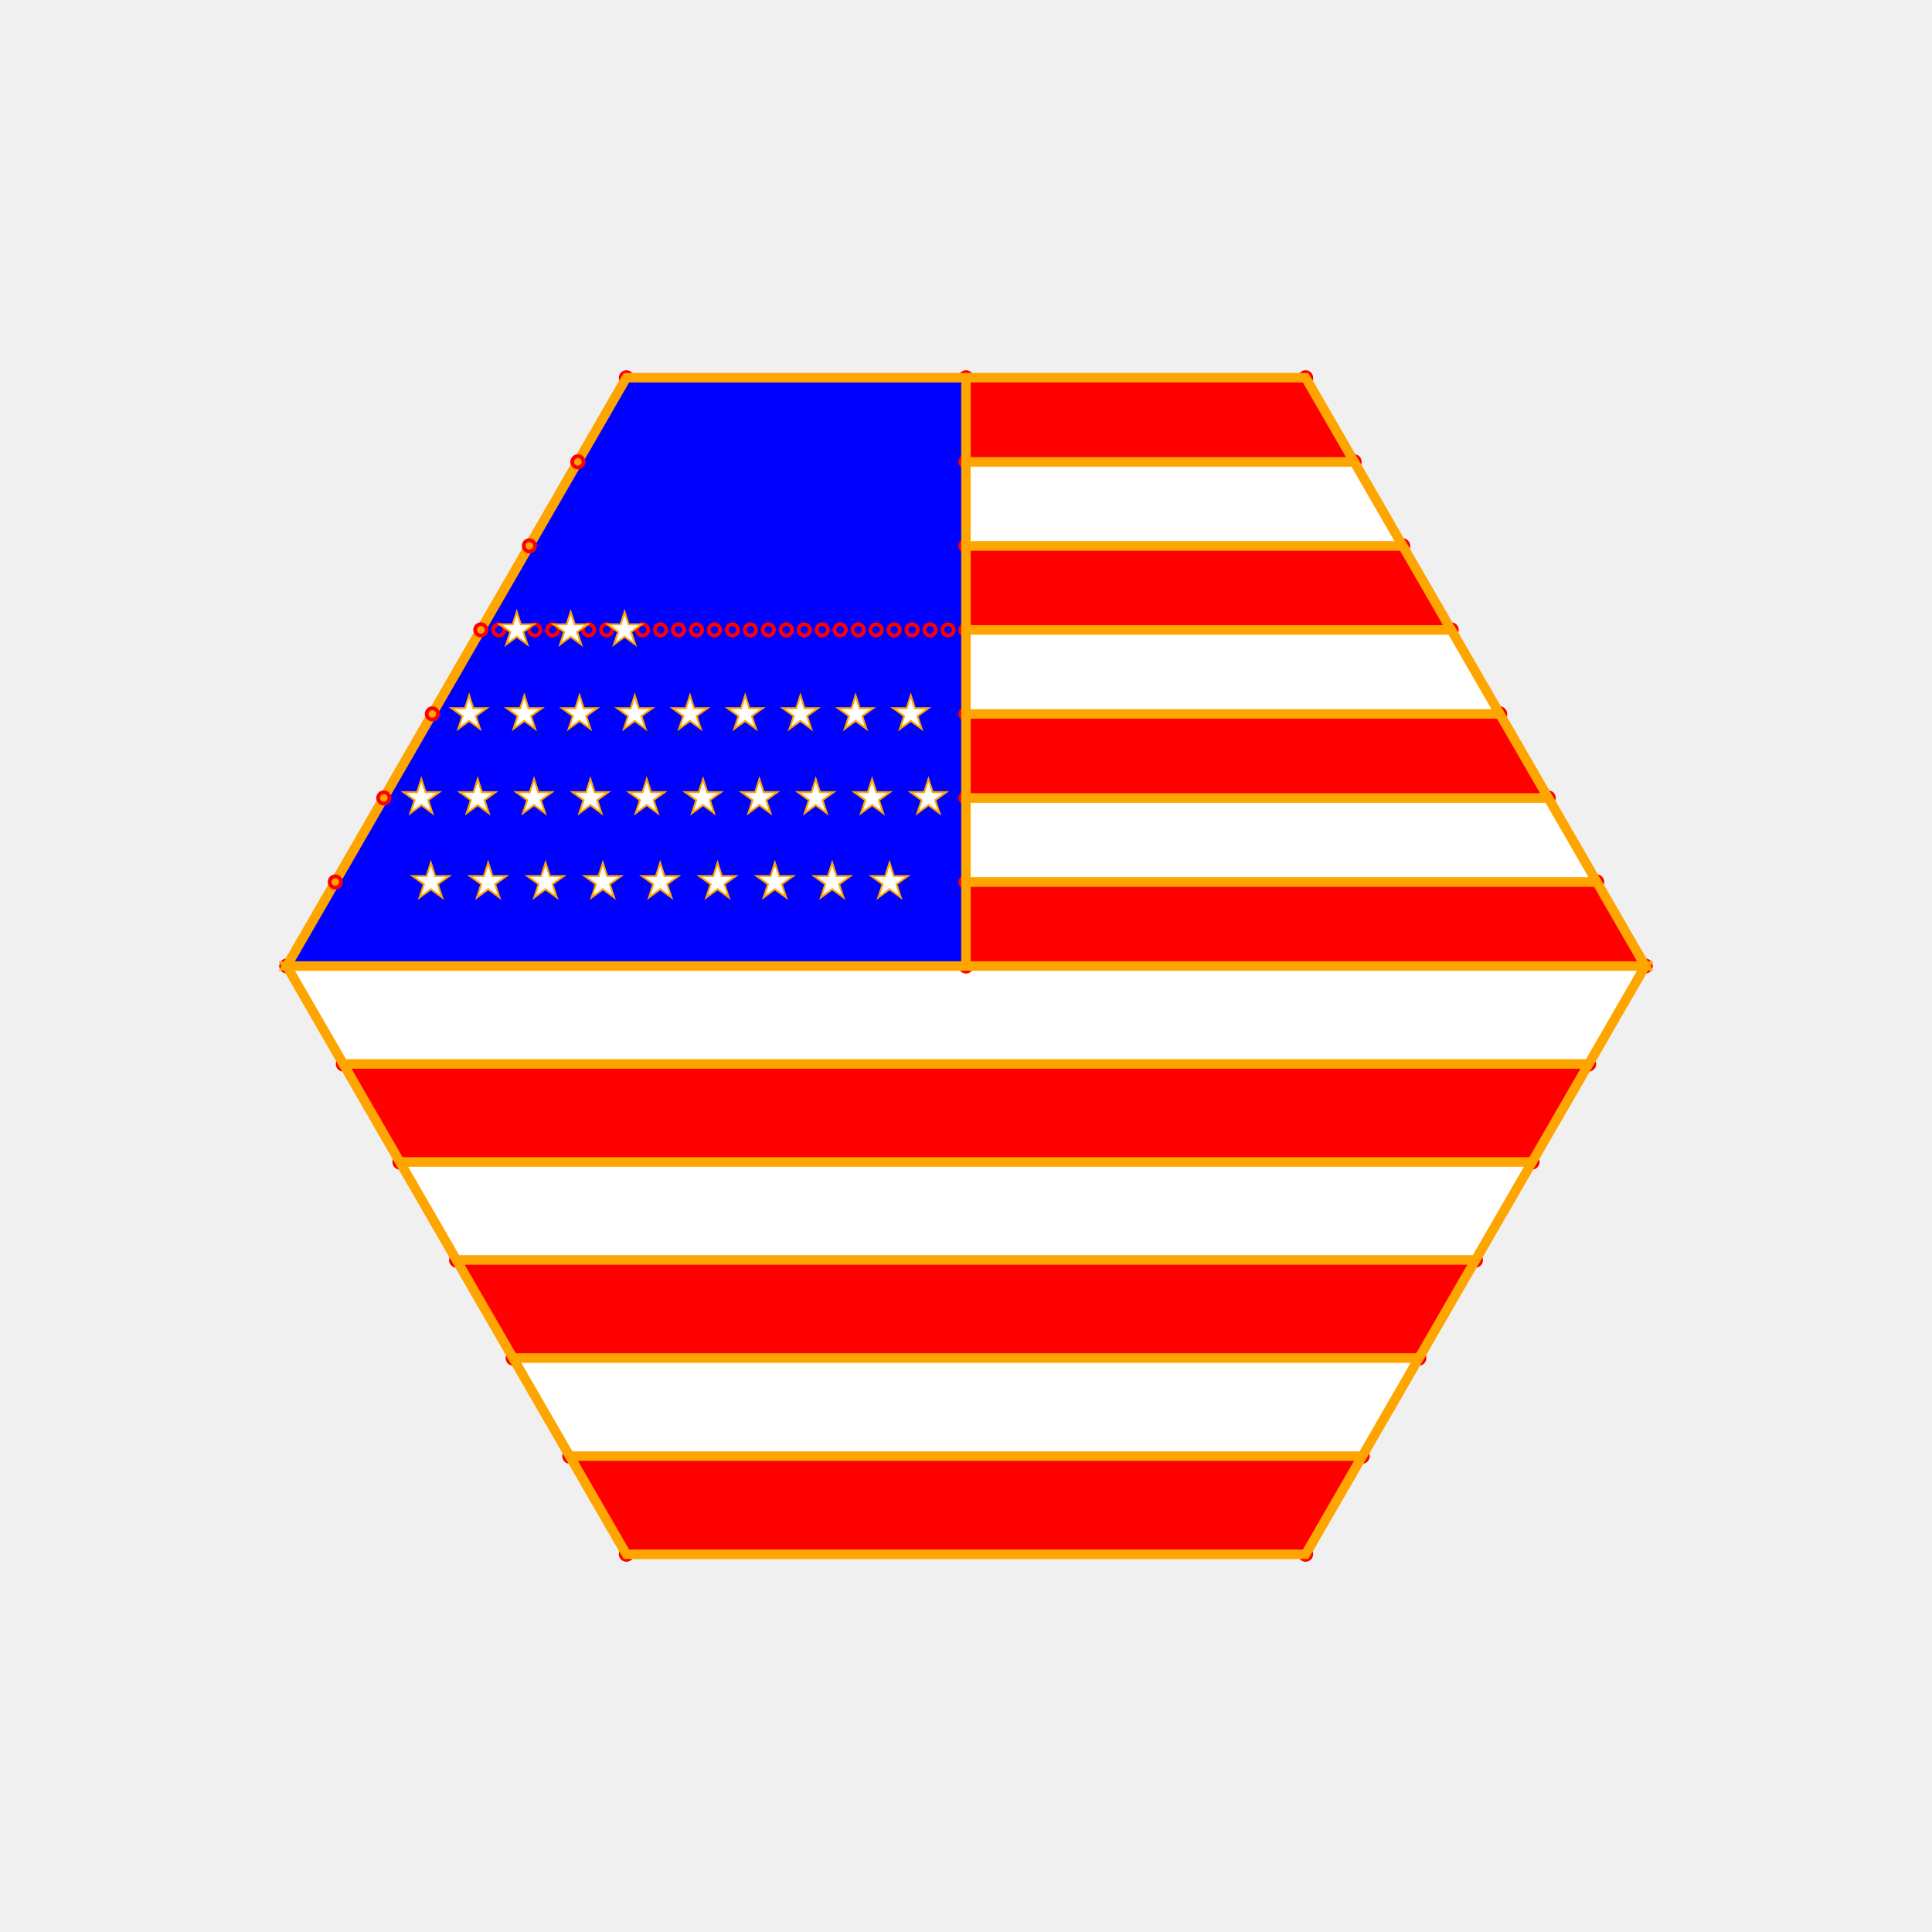
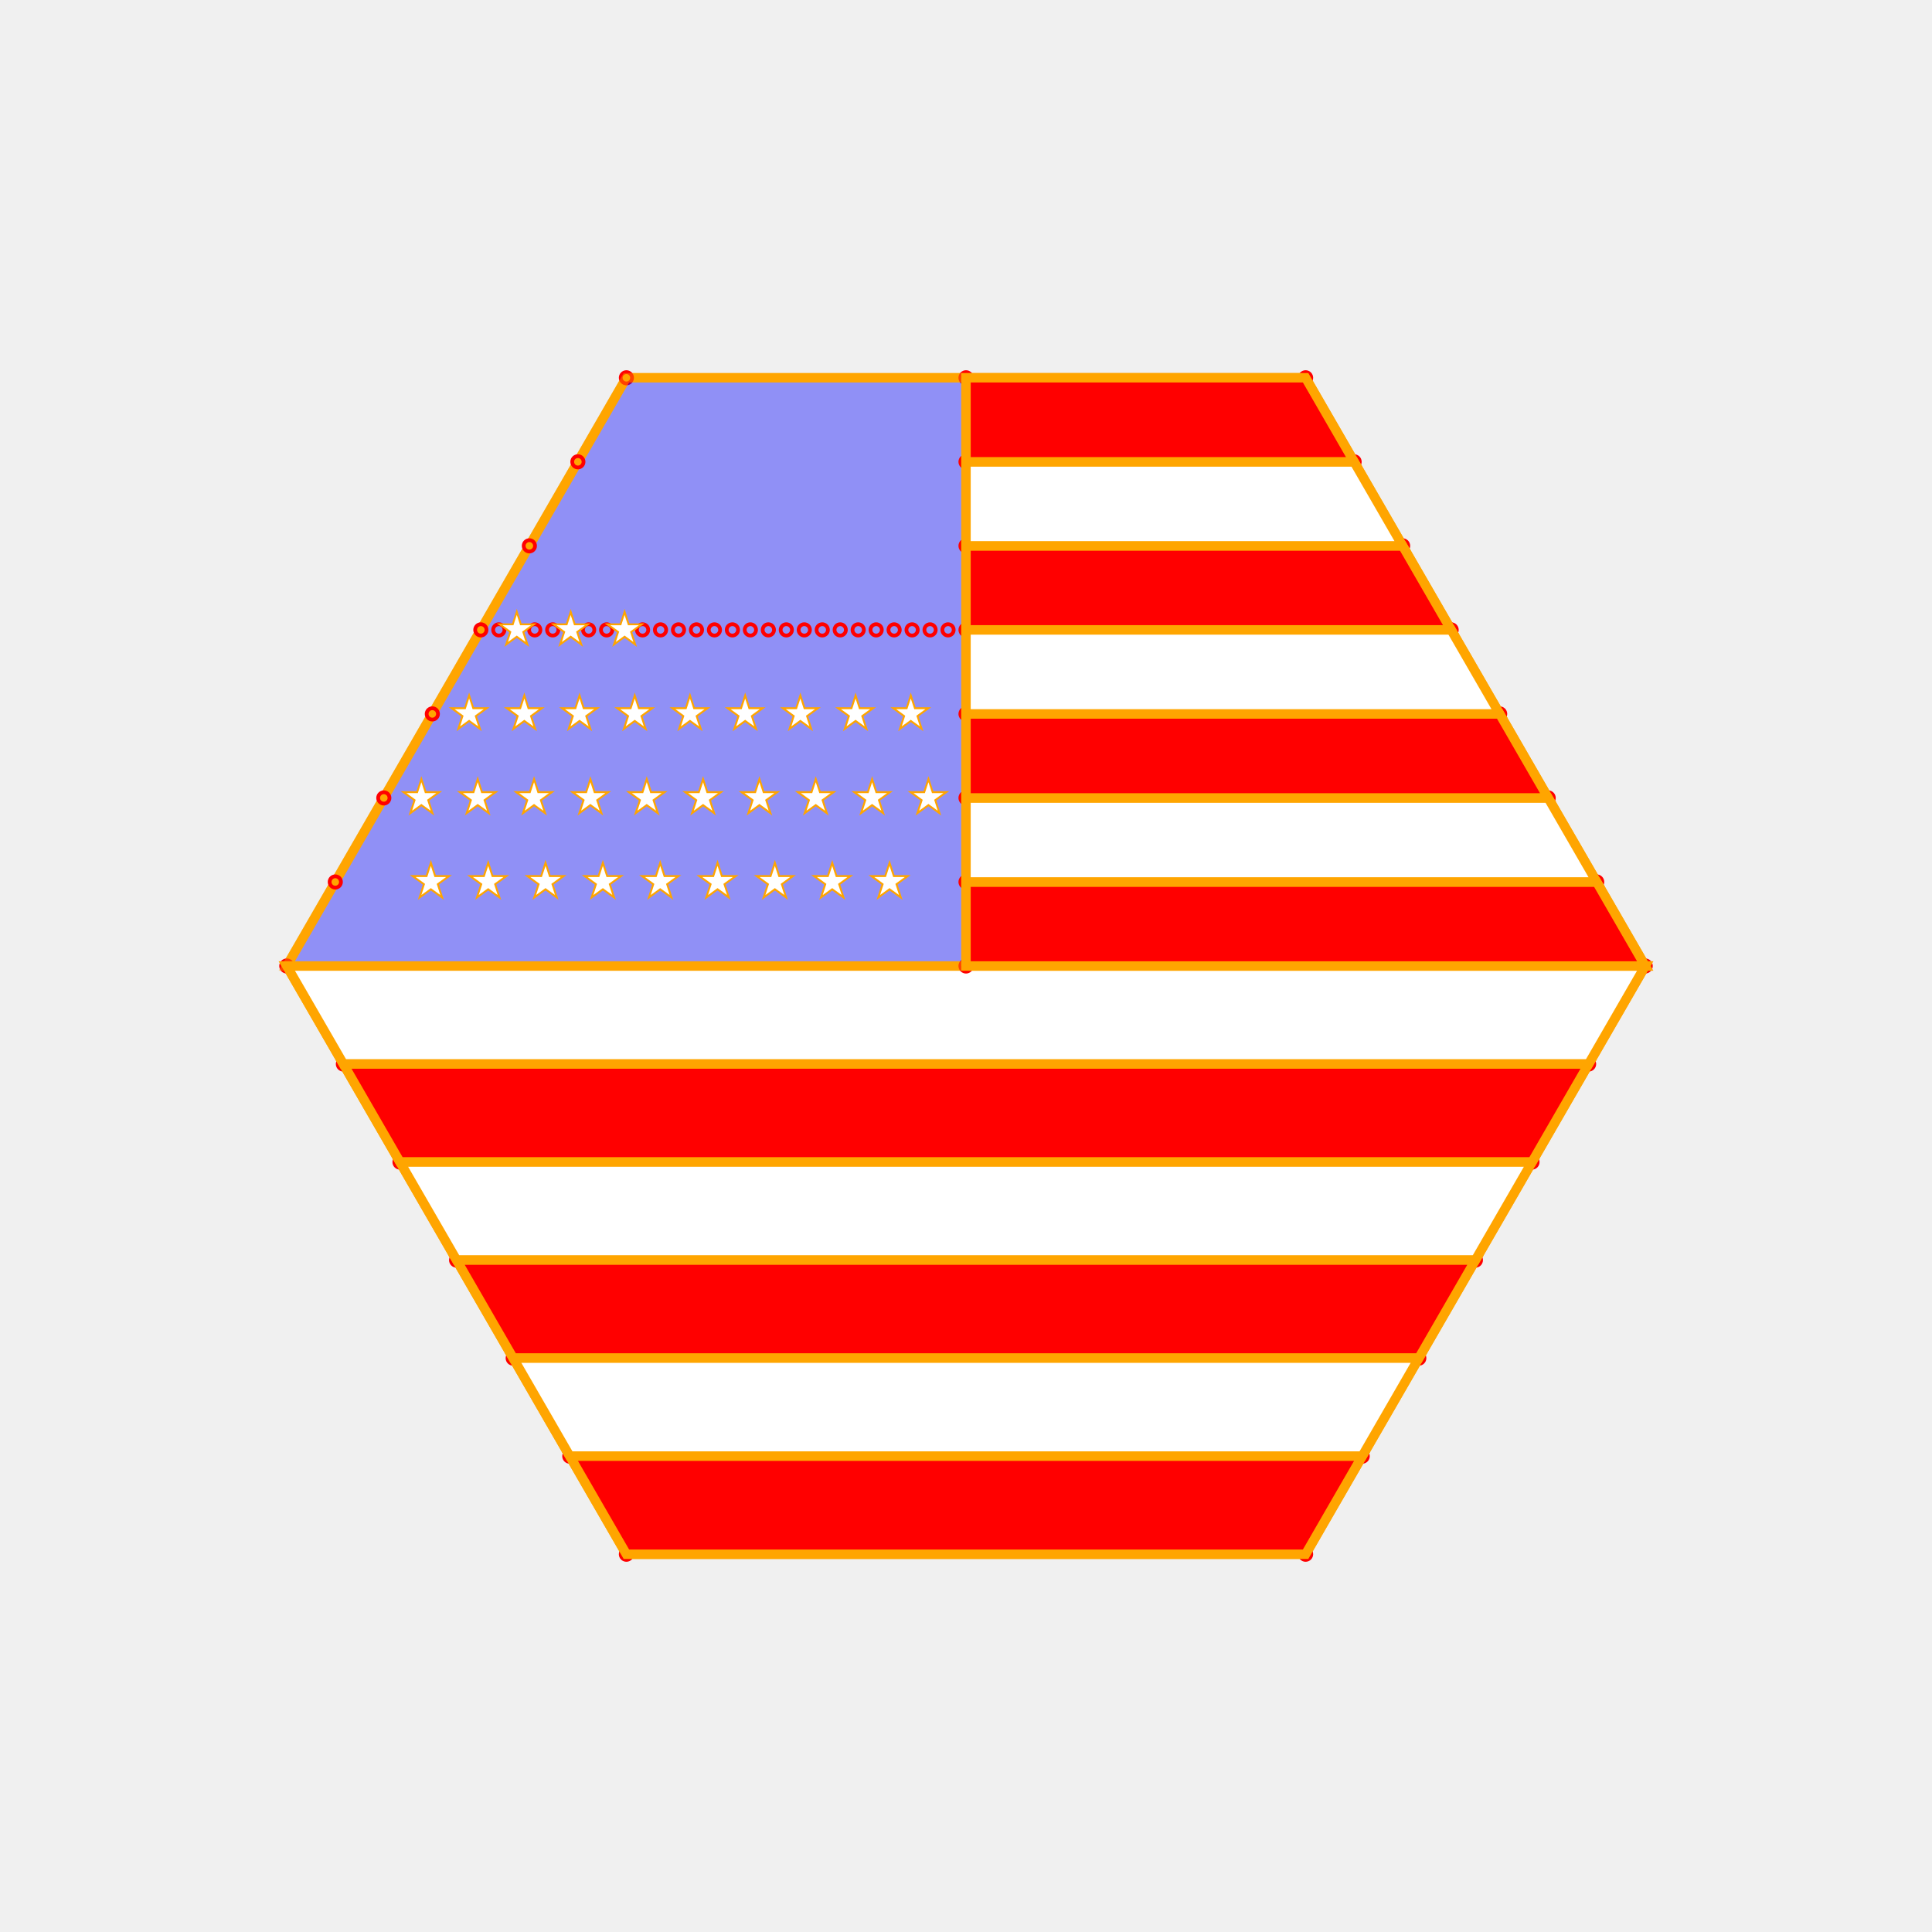
<svg xmlns="http://www.w3.org/2000/svg" width="1024" height="1024" desc="Created by KTab" version="1.2">
-   <path stroke="orange" stroke-width="5" fill="none" d="M 692.0 200.231 L 332.0 200.231 L 152.0 512.0 L 332.0 823.769 L 692.0 823.769 L 872.0 512.0 Z" />
+   <path stroke="orange" stroke-width="5" fill="none" opacity="1.0" d="M 692.0 200.231 L 332.0 200.231 L 152.0 512.0 L 332.0 823.769 L 692.0 823.769 L 872.0 512.0 Z" />
  <circle cx="872.0" cy="512.0" r="3" fill="none" stroke="red" stroke-width="2" />
  <circle cx="152.0" cy="512.0" r="3" fill="none" stroke="red" stroke-width="2" />
  <circle cx="692.0" cy="823.769" r="3" fill="none" stroke="red" stroke-width="2" />
  <circle cx="332.0" cy="823.769" r="3" fill="none" stroke="red" stroke-width="2" />
  <circle cx="722" cy="771.808" r="3" fill="none" stroke="red" stroke-width="2" />
  <circle cx="752" cy="719.846" r="3" fill="none" stroke="red" stroke-width="2" />
  <circle cx="782" cy="667.885" r="3" fill="none" stroke="red" stroke-width="2" />
  <circle cx="812.0" cy="615.923" r="3" fill="none" stroke="red" stroke-width="2" />
  <circle cx="842" cy="563.962" r="3" fill="none" stroke="red" stroke-width="2" />
  <circle cx="302" cy="771.808" r="3" fill="none" stroke="red" stroke-width="2" />
  <circle cx="272" cy="719.846" r="3" fill="none" stroke="red" stroke-width="2" />
  <circle cx="242" cy="667.885" r="3" fill="none" stroke="red" stroke-width="2" />
  <circle cx="212" cy="615.923" r="3" fill="none" stroke="red" stroke-width="2" />
  <circle cx="182" cy="563.962" r="3" fill="none" stroke="red" stroke-width="2" />
-   <path stroke="orange" stroke-width="5" fill="white" d="M 182 563.962 L 842 563.962 L 872.0 512.0 L 152.0 512.0 Z" />
-   <path stroke="orange" stroke-width="5" fill="red" d="M 212 615.923 L 812.0 615.923 L 842 563.962 L 182 563.962 Z" />
-   <path stroke="orange" stroke-width="5" fill="white" d="M 242 667.885 L 782 667.885 L 812.0 615.923 L 212 615.923 Z" />
-   <path stroke="orange" stroke-width="5" fill="red" d="M 272 719.846 L 752 719.846 L 782 667.885 L 242 667.885 Z" />
-   <path stroke="orange" stroke-width="5" fill="white" d="M 302 771.808 L 722 771.808 L 752 719.846 L 272 719.846 Z" />
-   <path stroke="orange" stroke-width="5" fill="red" d="M 332.0 823.769 L 692.0 823.769 L 722 771.808 L 302 771.808 Z" />
+   <path stroke="orange" stroke-width="5" fill="white" opacity="1.0" d="M 182 563.962 L 842 563.962 L 872.0 512.0 L 152.0 512.0 Z" />
+   <path stroke="orange" stroke-width="5" fill="red" opacity="1.0" d="M 212 615.923 L 812.0 615.923 L 842 563.962 L 182 563.962 Z" />
+   <path stroke="orange" stroke-width="5" fill="white" opacity="1.0" d="M 242 667.885 L 782 667.885 L 812.0 615.923 L 212 615.923 Z" />
+   <path stroke="orange" stroke-width="5" fill="red" opacity="1.0" d="M 272 719.846 L 752 719.846 L 782 667.885 L 242 667.885 Z" />
+   <path stroke="orange" stroke-width="5" fill="white" opacity="1.0" d="M 302 771.808 L 722 771.808 L 752 719.846 L 272 719.846 Z" />
+   <path stroke="orange" stroke-width="5" fill="red" opacity="1.0" d="M 332.0 823.769 L 692.0 823.769 L 722 771.808 L 302 771.808 Z" />
  <circle cx="692.0" cy="200.231" r="3" fill="none" stroke="red" stroke-width="2" />
  <circle cx="717.714" cy="244.769" r="3" fill="none" stroke="red" stroke-width="2" />
  <circle cx="743.429" cy="289.308" r="3" fill="none" stroke="red" stroke-width="2" />
  <circle cx="769.143" cy="333.846" r="3" fill="none" stroke="red" stroke-width="2" />
  <circle cx="794.857" cy="378.385" r="3" fill="none" stroke="red" stroke-width="2" />
  <circle cx="820.571" cy="422.923" r="3" fill="none" stroke="red" stroke-width="2" />
  <circle cx="846.286" cy="467.462" r="3" fill="none" stroke="red" stroke-width="2" />
  <circle cx="332.0" cy="200.231" r="3" fill="none" stroke="red" stroke-width="2" />
  <circle cx="512.0" cy="512.0" r="3" fill="none" stroke="red" stroke-width="2" />
  <circle cx="512.0" cy="200.231" r="3" fill="none" stroke="red" stroke-width="2" />
  <path d="M 512.0 512.0 L 512.0 200.231" stroke="orange" stroke-width="5" />
-   <path stroke="orange" stroke-width="5" fill="blue" d="M 512.0 512.0 L 512.0 200.231 L 332.0 200.231 L 152.0 512.0 Z" />
+   <path stroke="orange" stroke-width="5" fill="blue" opacity="0.4" d="M 512.0 512.0 L 512.0 200.231 L 332.0 200.231 L 152.0 512.0 Z" />
  <circle cx="512.0" cy="244.769" r="3" fill="none" stroke="red" stroke-width="2" />
  <circle cx="512.0" cy="289.308" r="3" fill="none" stroke="red" stroke-width="2" />
  <circle cx="512.0" cy="333.846" r="3" fill="none" stroke="red" stroke-width="2" />
  <circle cx="512.0" cy="378.385" r="3" fill="none" stroke="red" stroke-width="2" />
  <circle cx="512" cy="422.923" r="3" fill="none" stroke="red" stroke-width="2" />
  <circle cx="512" cy="467.462" r="3" fill="none" stroke="red" stroke-width="2" />
-   <path stroke="orange" stroke-width="5" fill="red" d="M 872.0 512.0 L 846.286 467.462 L 512 467.462 L 512.0 512.0 Z" />
-   <path stroke="orange" stroke-width="5" fill="white" d="M 846.286 467.462 L 820.571 422.923 L 512 422.923 L 512 467.462 Z" />
-   <path stroke="orange" stroke-width="5" fill="red" d="M 820.571 422.923 L 794.857 378.385 L 512.0 378.385 L 512 422.923 Z" />
-   <path stroke="orange" stroke-width="5" fill="white" d="M 794.857 378.385 L 769.143 333.846 L 512.0 333.846 L 512.0 378.385 Z" />
-   <path stroke="orange" stroke-width="5" fill="red" d="M 769.143 333.846 L 743.429 289.308 L 512.0 289.308 L 512.0 333.846 Z" />
-   <path stroke="orange" stroke-width="5" fill="white" d="M 743.429 289.308 L 717.714 244.769 L 512.0 244.769 L 512.0 289.308 Z" />
-   <path stroke="orange" stroke-width="5" fill="red" d="M 717.714 244.769 L 692.0 200.231 L 512.0 200.231 L 512.0 244.769 Z" />
+   <path stroke="orange" stroke-width="5" fill="red" opacity="1.0" d="M 872.0 512.0 L 846.286 467.462 L 512 467.462 L 512.0 512.0 Z" />
+   <path stroke="orange" stroke-width="5" fill="white" opacity="1.0" d="M 846.286 467.462 L 820.571 422.923 L 512 422.923 L 512 467.462 Z" />
+   <path stroke="orange" stroke-width="5" fill="red" opacity="1.0" d="M 820.571 422.923 L 794.857 378.385 L 512.0 378.385 L 512 422.923 Z" />
+   <path stroke="orange" stroke-width="5" fill="white" opacity="1.0" d="M 794.857 378.385 L 769.143 333.846 L 512.0 333.846 L 512.0 378.385 Z" />
+   <path stroke="orange" stroke-width="5" fill="red" opacity="1.0" d="M 769.143 333.846 L 743.429 289.308 L 512.0 289.308 L 512.0 333.846 Z" />
+   <path stroke="orange" stroke-width="5" fill="white" opacity="1.0" d="M 743.429 289.308 L 717.714 244.769 L 512.0 244.769 L 512.0 289.308 Z" />
+   <path stroke="orange" stroke-width="5" fill="red" opacity="1.0" d="M 717.714 244.769 L 692.0 200.231 L 512.0 200.231 L 512.0 244.769 Z" />
  <circle cx="306.286" cy="244.769" r="3" fill="none" stroke="red" stroke-width="2" />
  <circle cx="280.571" cy="289.308" r="3" fill="none" stroke="red" stroke-width="2" />
  <circle cx="254.857" cy="333.846" r="3" fill="none" stroke="red" stroke-width="2" />
  <circle cx="229.143" cy="378.385" r="3" fill="none" stroke="red" stroke-width="2" />
  <circle cx="203.429" cy="422.923" r="3" fill="none" stroke="red" stroke-width="2" />
  <circle cx="177.714" cy="467.462" r="3" fill="none" stroke="red" stroke-width="2" />
-   <path stroke="orange" stroke-width="1" fill="white" d="M 228.364 457.332 L 226.089 464.331 L 218.73 464.331 L 224.684 468.657 L 222.409 475.657 L 228.364 471.331 L 234.318 475.657 L 232.044 468.657 L 237.998 464.331 L 230.638 464.331 Z" />
-   <path stroke="orange" stroke-width="1" fill="white" d="M 258.753 457.332 L 256.479 464.331 L 249.119 464.331 L 255.073 468.657 L 252.799 475.657 L 258.753 471.331 L 264.707 475.657 L 262.433 468.657 L 268.387 464.331 L 261.028 464.331 Z" />
-   <path stroke="orange" stroke-width="1" fill="white" d="M 289.143 457.332 L 286.869 464.331 L 279.509 464.331 L 285.463 468.657 L 283.189 475.657 L 289.143 471.331 L 295.097 475.657 L 292.823 468.657 L 298.777 464.331 L 291.417 464.331 Z" />
-   <path stroke="orange" stroke-width="1" fill="white" d="M 319.532 457.332 L 317.258 464.331 L 309.898 464.331 L 315.853 468.657 L 313.578 475.657 L 319.532 471.331 L 325.487 475.657 L 323.212 468.657 L 329.167 464.331 L 321.807 464.331 Z" />
-   <path stroke="orange" stroke-width="1" fill="white" d="M 349.922 457.332 L 347.648 464.331 L 340.288 464.331 L 346.242 468.657 L 343.968 475.657 L 349.922 471.331 L 355.876 475.657 L 353.602 468.657 L 359.556 464.331 L 352.196 464.331 Z" />
-   <path stroke="orange" stroke-width="1" fill="white" d="M 380.312 457.332 L 378.037 464.331 L 370.678 464.331 L 376.632 468.657 L 374.358 475.657 L 380.312 471.331 L 386.266 475.657 L 383.992 468.657 L 389.946 464.331 L 382.586 464.331 Z" />
-   <path stroke="orange" stroke-width="1" fill="white" d="M 410.701 457.332 L 408.427 464.331 L 401.067 464.331 L 407.021 468.657 L 404.747 475.657 L 410.701 471.331 L 416.655 475.657 L 414.381 468.657 L 420.335 464.331 L 412.976 464.331 Z" />
-   <path stroke="orange" stroke-width="1" fill="white" d="M 441.091 457.332 L 438.817 464.331 L 431.457 464.331 L 437.411 468.657 L 435.137 475.657 L 441.091 471.331 L 447.045 475.657 L 444.771 468.657 L 450.725 464.331 L 443.365 464.331 Z" />
-   <path stroke="orange" stroke-width="1" fill="white" d="M 471.481 457.332 L 469.206 464.331 L 461.846 464.331 L 467.801 468.657 L 465.526 475.657 L 471.481 471.331 L 477.435 475.657 L 475.16 468.657 L 481.115 464.331 L 473.755 464.331 Z" />
-   <path stroke="orange" stroke-width="1" fill="white" d="M 223.336 412.969 L 221.102 419.847 L 213.87 419.847 L 219.72 424.098 L 217.486 430.976 L 223.336 426.725 L 229.187 430.976 L 226.952 424.098 L 232.803 419.847 L 225.571 419.847 Z" />
-   <path stroke="orange" stroke-width="1" fill="white" d="M 253.198 412.969 L 250.963 419.847 L 243.731 419.847 L 249.582 424.098 L 247.347 430.976 L 253.198 426.725 L 259.049 430.976 L 256.814 424.098 L 262.665 419.847 L 255.433 419.847 Z" />
-   <path stroke="orange" stroke-width="1" fill="white" d="M 283.06 412.969 L 280.825 419.847 L 273.593 419.847 L 279.444 424.098 L 277.209 430.976 L 283.06 426.725 L 288.911 430.976 L 286.676 424.098 L 292.527 419.847 L 285.295 419.847 Z" />
-   <path stroke="orange" stroke-width="1" fill="white" d="M 312.922 412.969 L 310.687 419.847 L 303.455 419.847 L 309.306 424.098 L 307.071 430.976 L 312.922 426.725 L 318.772 430.976 L 316.538 424.098 L 322.388 419.847 L 315.156 419.847 Z" />
-   <path stroke="orange" stroke-width="1" fill="white" d="M 342.783 412.969 L 340.549 419.847 L 333.317 419.847 L 339.167 424.098 L 336.933 430.976 L 342.783 426.725 L 348.634 430.976 L 346.399 424.098 L 352.25 419.847 L 345.018 419.847 Z" />
-   <path stroke="orange" stroke-width="1" fill="white" d="M 372.645 412.969 L 370.41 419.847 L 363.178 419.847 L 369.029 424.098 L 366.794 430.976 L 372.645 426.725 L 378.496 430.976 L 376.261 424.098 L 382.112 419.847 L 374.88 419.847 Z" />
-   <path stroke="orange" stroke-width="1" fill="white" d="M 402.507 412.969 L 400.272 419.847 L 393.04 419.847 L 398.891 424.098 L 396.656 430.976 L 402.507 426.725 L 408.358 430.976 L 406.123 424.098 L 411.974 419.847 L 404.742 419.847 Z" />
-   <path stroke="orange" stroke-width="1" fill="white" d="M 432.369 412.969 L 430.134 419.847 L 422.902 419.847 L 428.753 424.098 L 426.518 430.976 L 432.369 426.725 L 438.219 430.976 L 435.985 424.098 L 441.835 419.847 L 434.603 419.847 Z" />
-   <path stroke="orange" stroke-width="1" fill="white" d="M 462.23 412.969 L 459.996 419.847 L 452.764 419.847 L 458.614 424.098 L 456.38 430.976 L 462.23 426.725 L 468.081 430.976 L 465.846 424.098 L 471.697 419.847 L 464.465 419.847 Z" />
-   <path stroke="orange" stroke-width="1" fill="white" d="M 492.092 412.969 L 489.857 419.847 L 482.625 419.847 L 488.476 424.098 L 486.241 430.976 L 492.092 426.725 L 497.943 430.976 L 495.708 424.098 L 501.559 419.847 L 494.327 419.847 Z" />
-   <path stroke="orange" stroke-width="1" fill="white" d="M 248.65 368.631 L 246.46 375.371 L 239.374 375.371 L 245.107 379.536 L 242.917 386.276 L 248.65 382.11 L 254.383 386.276 L 252.193 379.536 L 257.927 375.371 L 250.84 375.371 Z" />
-   <path stroke="orange" stroke-width="1" fill="white" d="M 277.911 368.631 L 275.721 375.371 L 268.635 375.371 L 274.368 379.536 L 272.178 386.276 L 277.911 382.11 L 283.644 386.276 L 281.455 379.536 L 287.188 375.371 L 280.101 375.371 Z" />
-   <path stroke="orange" stroke-width="1" fill="white" d="M 307.172 368.631 L 304.983 375.371 L 297.896 375.371 L 303.629 379.536 L 301.439 386.276 L 307.172 382.11 L 312.905 386.276 L 310.716 379.536 L 316.449 375.371 L 309.362 375.371 Z" />
-   <path stroke="orange" stroke-width="1" fill="white" d="M 336.433 368.631 L 334.244 375.371 L 327.157 375.371 L 332.89 379.536 L 330.7 386.276 L 336.433 382.11 L 342.167 386.276 L 339.977 379.536 L 345.71 375.371 L 338.623 375.371 Z" />
-   <path stroke="orange" stroke-width="1" fill="white" d="M 365.695 368.631 L 363.505 375.371 L 356.418 375.371 L 362.151 379.536 L 359.962 386.276 L 365.695 382.11 L 371.428 386.276 L 369.238 379.536 L 374.971 375.371 L 367.884 375.371 Z" />
-   <path stroke="orange" stroke-width="1" fill="white" d="M 394.956 368.631 L 392.766 375.371 L 385.679 375.371 L 391.412 379.536 L 389.223 386.276 L 394.956 382.11 L 400.689 386.276 L 398.499 379.536 L 404.232 375.371 L 397.146 375.371 Z" />
-   <path stroke="orange" stroke-width="1" fill="white" d="M 424.217 368.631 L 422.027 375.371 L 414.94 375.371 L 420.674 379.536 L 418.484 386.276 L 424.217 382.11 L 429.95 386.276 L 427.76 379.536 L 433.493 375.371 L 426.407 375.371 Z" />
-   <path stroke="orange" stroke-width="1" fill="white" d="M 453.478 368.631 L 451.288 375.371 L 444.202 375.371 L 449.935 379.536 L 447.745 386.276 L 453.478 382.11 L 459.211 386.276 L 457.021 379.536 L 462.754 375.371 L 455.668 375.371 Z" />
-   <path stroke="orange" stroke-width="1" fill="white" d="M 482.739 368.631 L 480.549 375.371 L 473.463 375.371 L 479.196 379.536 L 477.006 386.276 L 482.739 382.11 L 488.472 386.276 L 486.282 379.536 L 492.015 375.371 L 484.929 375.371 Z" />
+   <path stroke="orange" stroke-width="1" fill="white" opacity="1.0" d="M 228.364 457.332 L 226.089 464.331 L 218.73 464.331 L 224.684 468.657 L 222.409 475.657 L 228.364 471.331 L 234.318 475.657 L 232.044 468.657 L 237.998 464.331 L 230.638 464.331 Z" />
+   <path stroke="orange" stroke-width="1" fill="white" opacity="1.0" d="M 258.753 457.332 L 256.479 464.331 L 249.119 464.331 L 255.073 468.657 L 252.799 475.657 L 258.753 471.331 L 264.707 475.657 L 262.433 468.657 L 268.387 464.331 L 261.028 464.331 Z" />
+   <path stroke="orange" stroke-width="1" fill="white" opacity="1.0" d="M 289.143 457.332 L 286.869 464.331 L 279.509 464.331 L 285.463 468.657 L 283.189 475.657 L 289.143 471.331 L 295.097 475.657 L 292.823 468.657 L 298.777 464.331 L 291.417 464.331 Z" />
+   <path stroke="orange" stroke-width="1" fill="white" opacity="1.0" d="M 319.532 457.332 L 317.258 464.331 L 309.898 464.331 L 315.853 468.657 L 313.578 475.657 L 319.532 471.331 L 325.487 475.657 L 323.212 468.657 L 329.167 464.331 L 321.807 464.331 Z" />
+   <path stroke="orange" stroke-width="1" fill="white" opacity="1.0" d="M 349.922 457.332 L 347.648 464.331 L 340.288 464.331 L 346.242 468.657 L 343.968 475.657 L 349.922 471.331 L 355.876 475.657 L 353.602 468.657 L 359.556 464.331 L 352.196 464.331 Z" />
+   <path stroke="orange" stroke-width="1" fill="white" opacity="1.0" d="M 380.312 457.332 L 378.037 464.331 L 370.678 464.331 L 376.632 468.657 L 374.358 475.657 L 380.312 471.331 L 386.266 475.657 L 383.992 468.657 L 389.946 464.331 L 382.586 464.331 Z" />
+   <path stroke="orange" stroke-width="1" fill="white" opacity="1.0" d="M 410.701 457.332 L 408.427 464.331 L 401.067 464.331 L 407.021 468.657 L 404.747 475.657 L 410.701 471.331 L 416.655 475.657 L 414.381 468.657 L 420.335 464.331 L 412.976 464.331 Z" />
+   <path stroke="orange" stroke-width="1" fill="white" opacity="1.0" d="M 441.091 457.332 L 438.817 464.331 L 431.457 464.331 L 437.411 468.657 L 435.137 475.657 L 441.091 471.331 L 447.045 475.657 L 444.771 468.657 L 450.725 464.331 L 443.365 464.331 Z" />
+   <path stroke="orange" stroke-width="1" fill="white" opacity="1.0" d="M 471.481 457.332 L 469.206 464.331 L 461.846 464.331 L 467.801 468.657 L 465.526 475.657 L 471.481 471.331 L 477.435 475.657 L 475.16 468.657 L 481.115 464.331 L 473.755 464.331 Z" />
+   <path stroke="orange" stroke-width="1" fill="white" opacity="1.0" d="M 223.336 412.969 L 221.102 419.847 L 213.87 419.847 L 219.72 424.098 L 217.486 430.976 L 223.336 426.725 L 229.187 430.976 L 226.952 424.098 L 232.803 419.847 L 225.571 419.847 Z" />
+   <path stroke="orange" stroke-width="1" fill="white" opacity="1.0" d="M 253.198 412.969 L 250.963 419.847 L 243.731 419.847 L 249.582 424.098 L 247.347 430.976 L 253.198 426.725 L 259.049 430.976 L 256.814 424.098 L 262.665 419.847 L 255.433 419.847 Z" />
+   <path stroke="orange" stroke-width="1" fill="white" opacity="1.0" d="M 283.06 412.969 L 280.825 419.847 L 273.593 419.847 L 279.444 424.098 L 277.209 430.976 L 283.06 426.725 L 288.911 430.976 L 286.676 424.098 L 292.527 419.847 L 285.295 419.847 Z" />
+   <path stroke="orange" stroke-width="1" fill="white" opacity="1.0" d="M 312.922 412.969 L 310.687 419.847 L 303.455 419.847 L 309.306 424.098 L 307.071 430.976 L 312.922 426.725 L 318.772 430.976 L 316.538 424.098 L 322.388 419.847 L 315.156 419.847 Z" />
+   <path stroke="orange" stroke-width="1" fill="white" opacity="1.0" d="M 342.783 412.969 L 340.549 419.847 L 333.317 419.847 L 339.167 424.098 L 336.933 430.976 L 342.783 426.725 L 348.634 430.976 L 346.399 424.098 L 352.25 419.847 L 345.018 419.847 Z" />
+   <path stroke="orange" stroke-width="1" fill="white" opacity="1.0" d="M 372.645 412.969 L 370.41 419.847 L 363.178 419.847 L 369.029 424.098 L 366.794 430.976 L 372.645 426.725 L 378.496 430.976 L 376.261 424.098 L 382.112 419.847 L 374.88 419.847 Z" />
+   <path stroke="orange" stroke-width="1" fill="white" opacity="1.0" d="M 402.507 412.969 L 400.272 419.847 L 393.04 419.847 L 398.891 424.098 L 396.656 430.976 L 402.507 426.725 L 408.358 430.976 L 406.123 424.098 L 411.974 419.847 L 404.742 419.847 Z" />
+   <path stroke="orange" stroke-width="1" fill="white" opacity="1.0" d="M 432.369 412.969 L 430.134 419.847 L 422.902 419.847 L 428.753 424.098 L 426.518 430.976 L 432.369 426.725 L 438.219 430.976 L 435.985 424.098 L 441.835 419.847 L 434.603 419.847 Z" />
+   <path stroke="orange" stroke-width="1" fill="white" opacity="1.0" d="M 462.23 412.969 L 459.996 419.847 L 452.764 419.847 L 458.614 424.098 L 456.38 430.976 L 462.23 426.725 L 468.081 430.976 L 465.846 424.098 L 471.697 419.847 L 464.465 419.847 Z" />
+   <path stroke="orange" stroke-width="1" fill="white" opacity="1.0" d="M 492.092 412.969 L 489.857 419.847 L 482.625 419.847 L 488.476 424.098 L 486.241 430.976 L 492.092 426.725 L 497.943 430.976 L 495.708 424.098 L 501.559 419.847 L 494.327 419.847 Z" />
+   <path stroke="orange" stroke-width="1" fill="white" opacity="1.0" d="M 248.65 368.631 L 246.46 375.371 L 239.374 375.371 L 245.107 379.536 L 242.917 386.276 L 248.65 382.11 L 254.383 386.276 L 252.193 379.536 L 257.927 375.371 L 250.84 375.371 Z" />
+   <path stroke="orange" stroke-width="1" fill="white" opacity="1.0" d="M 277.911 368.631 L 275.721 375.371 L 268.635 375.371 L 274.368 379.536 L 272.178 386.276 L 277.911 382.11 L 283.644 386.276 L 281.455 379.536 L 287.188 375.371 L 280.101 375.371 Z" />
+   <path stroke="orange" stroke-width="1" fill="white" opacity="1.0" d="M 307.172 368.631 L 304.983 375.371 L 297.896 375.371 L 303.629 379.536 L 301.439 386.276 L 307.172 382.11 L 312.905 386.276 L 310.716 379.536 L 316.449 375.371 L 309.362 375.371 Z" />
+   <path stroke="orange" stroke-width="1" fill="white" opacity="1.0" d="M 336.433 368.631 L 334.244 375.371 L 327.157 375.371 L 332.89 379.536 L 330.7 386.276 L 336.433 382.11 L 342.167 386.276 L 339.977 379.536 L 345.71 375.371 L 338.623 375.371 Z" />
+   <path stroke="orange" stroke-width="1" fill="white" opacity="1.0" d="M 365.695 368.631 L 363.505 375.371 L 356.418 375.371 L 362.151 379.536 L 359.962 386.276 L 365.695 382.11 L 371.428 386.276 L 369.238 379.536 L 374.971 375.371 L 367.884 375.371 Z" />
+   <path stroke="orange" stroke-width="1" fill="white" opacity="1.0" d="M 394.956 368.631 L 392.766 375.371 L 385.679 375.371 L 391.412 379.536 L 389.223 386.276 L 394.956 382.11 L 400.689 386.276 L 398.499 379.536 L 404.232 375.371 L 397.146 375.371 Z" />
+   <path stroke="orange" stroke-width="1" fill="white" opacity="1.0" d="M 424.217 368.631 L 422.027 375.371 L 414.94 375.371 L 420.674 379.536 L 418.484 386.276 L 424.217 382.11 L 429.95 386.276 L 427.76 379.536 L 433.493 375.371 L 426.407 375.371 Z" />
+   <path stroke="orange" stroke-width="1" fill="white" opacity="1.0" d="M 453.478 368.631 L 451.288 375.371 L 444.202 375.371 L 449.935 379.536 L 447.745 386.276 L 453.478 382.11 L 459.211 386.276 L 457.021 379.536 L 462.754 375.371 L 455.668 375.371 Z" />
+   <path stroke="orange" stroke-width="1" fill="white" opacity="1.0" d="M 482.739 368.631 L 480.549 375.371 L 473.463 375.371 L 479.196 379.536 L 477.006 386.276 L 482.739 382.11 L 488.472 386.276 L 486.282 379.536 L 492.015 375.371 L 484.929 375.371 Z" />
  <circle cx="502.476" cy="333.846" r="3" fill="none" stroke="red" stroke-width="2" />
  <circle cx="492.952" cy="333.846" r="3" fill="none" stroke="red" stroke-width="2" />
  <circle cx="483.429" cy="333.846" r="3" fill="none" stroke="red" stroke-width="2" />
  <circle cx="473.905" cy="333.846" r="3" fill="none" stroke="red" stroke-width="2" />
  <circle cx="464.381" cy="333.846" r="3" fill="none" stroke="red" stroke-width="2" />
  <circle cx="454.857" cy="333.846" r="3" fill="none" stroke="red" stroke-width="2" />
  <circle cx="445.333" cy="333.846" r="3" fill="none" stroke="red" stroke-width="2" />
  <circle cx="435.81" cy="333.846" r="3" fill="none" stroke="red" stroke-width="2" />
  <circle cx="426.286" cy="333.846" r="3" fill="none" stroke="red" stroke-width="2" />
  <circle cx="416.762" cy="333.846" r="3" fill="none" stroke="red" stroke-width="2" />
  <circle cx="407.238" cy="333.846" r="3" fill="none" stroke="red" stroke-width="2" />
  <circle cx="397.714" cy="333.846" r="3" fill="none" stroke="red" stroke-width="2" />
  <circle cx="388.19" cy="333.846" r="3" fill="none" stroke="red" stroke-width="2" />
  <circle cx="378.667" cy="333.846" r="3" fill="none" stroke="red" stroke-width="2" />
  <circle cx="369.143" cy="333.846" r="3" fill="none" stroke="red" stroke-width="2" />
  <circle cx="359.619" cy="333.846" r="3" fill="none" stroke="red" stroke-width="2" />
  <circle cx="350.095" cy="333.846" r="3" fill="none" stroke="red" stroke-width="2" />
  <circle cx="340.571" cy="333.846" r="3" fill="none" stroke="red" stroke-width="2" />
  <circle cx="331.048" cy="333.846" r="3" fill="none" stroke="red" stroke-width="2" />
  <circle cx="321.524" cy="333.846" r="3" fill="none" stroke="red" stroke-width="2" />
  <circle cx="312" cy="333.846" r="3" fill="none" stroke="red" stroke-width="2" />
  <circle cx="302.476" cy="333.846" r="3" fill="none" stroke="red" stroke-width="2" />
  <circle cx="292.952" cy="333.846" r="3" fill="none" stroke="red" stroke-width="2" />
  <circle cx="283.429" cy="333.846" r="3" fill="none" stroke="red" stroke-width="2" />
  <circle cx="273.905" cy="333.846" r="3" fill="none" stroke="red" stroke-width="2" />
  <circle cx="264.381" cy="333.846" r="3" fill="none" stroke="red" stroke-width="2" />
-   <path stroke="orange" stroke-width="1" fill="white" d="M 273.905 324.322 L 271.767 330.903 L 264.847 330.903 L 270.445 334.97 L 268.307 341.551 L 273.905 337.484 L 279.503 341.551 L 277.364 334.97 L 282.962 330.903 L 276.043 330.903 Z" />
-   <path stroke="orange" stroke-width="1" fill="white" d="M 302.476 324.322 L 300.338 330.903 L 293.419 330.903 L 299.016 334.97 L 296.878 341.551 L 302.476 337.484 L 308.074 341.551 L 305.936 334.97 L 311.534 330.903 L 304.614 330.903 Z" />
-   <path stroke="orange" stroke-width="1" fill="white" d="M 331.048 324.322 L 328.909 330.903 L 321.99 330.903 L 327.588 334.97 L 325.45 341.551 L 331.048 337.484 L 336.646 341.551 L 334.507 334.97 L 340.105 330.903 L 333.186 330.903 Z" />
+   <path stroke="orange" stroke-width="1" fill="white" opacity="1.0" d="M 273.905 324.322 L 271.767 330.903 L 264.847 330.903 L 270.445 334.97 L 268.307 341.551 L 273.905 337.484 L 279.503 341.551 L 277.364 334.97 L 282.962 330.903 L 276.043 330.903 Z" />
+   <path stroke="orange" stroke-width="1" fill="white" opacity="1.0" d="M 302.476 324.322 L 300.338 330.903 L 293.419 330.903 L 299.016 334.97 L 296.878 341.551 L 302.476 337.484 L 308.074 341.551 L 305.936 334.97 L 311.534 330.903 L 304.614 330.903 Z" />
+   <path stroke="orange" stroke-width="1" fill="white" opacity="1.0" d="M 331.048 324.322 L 328.909 330.903 L 321.99 330.903 L 327.588 334.97 L 325.45 341.551 L 331.048 337.484 L 336.646 341.551 L 334.507 334.97 L 340.105 330.903 L 333.186 330.903 Z" />
</svg>
